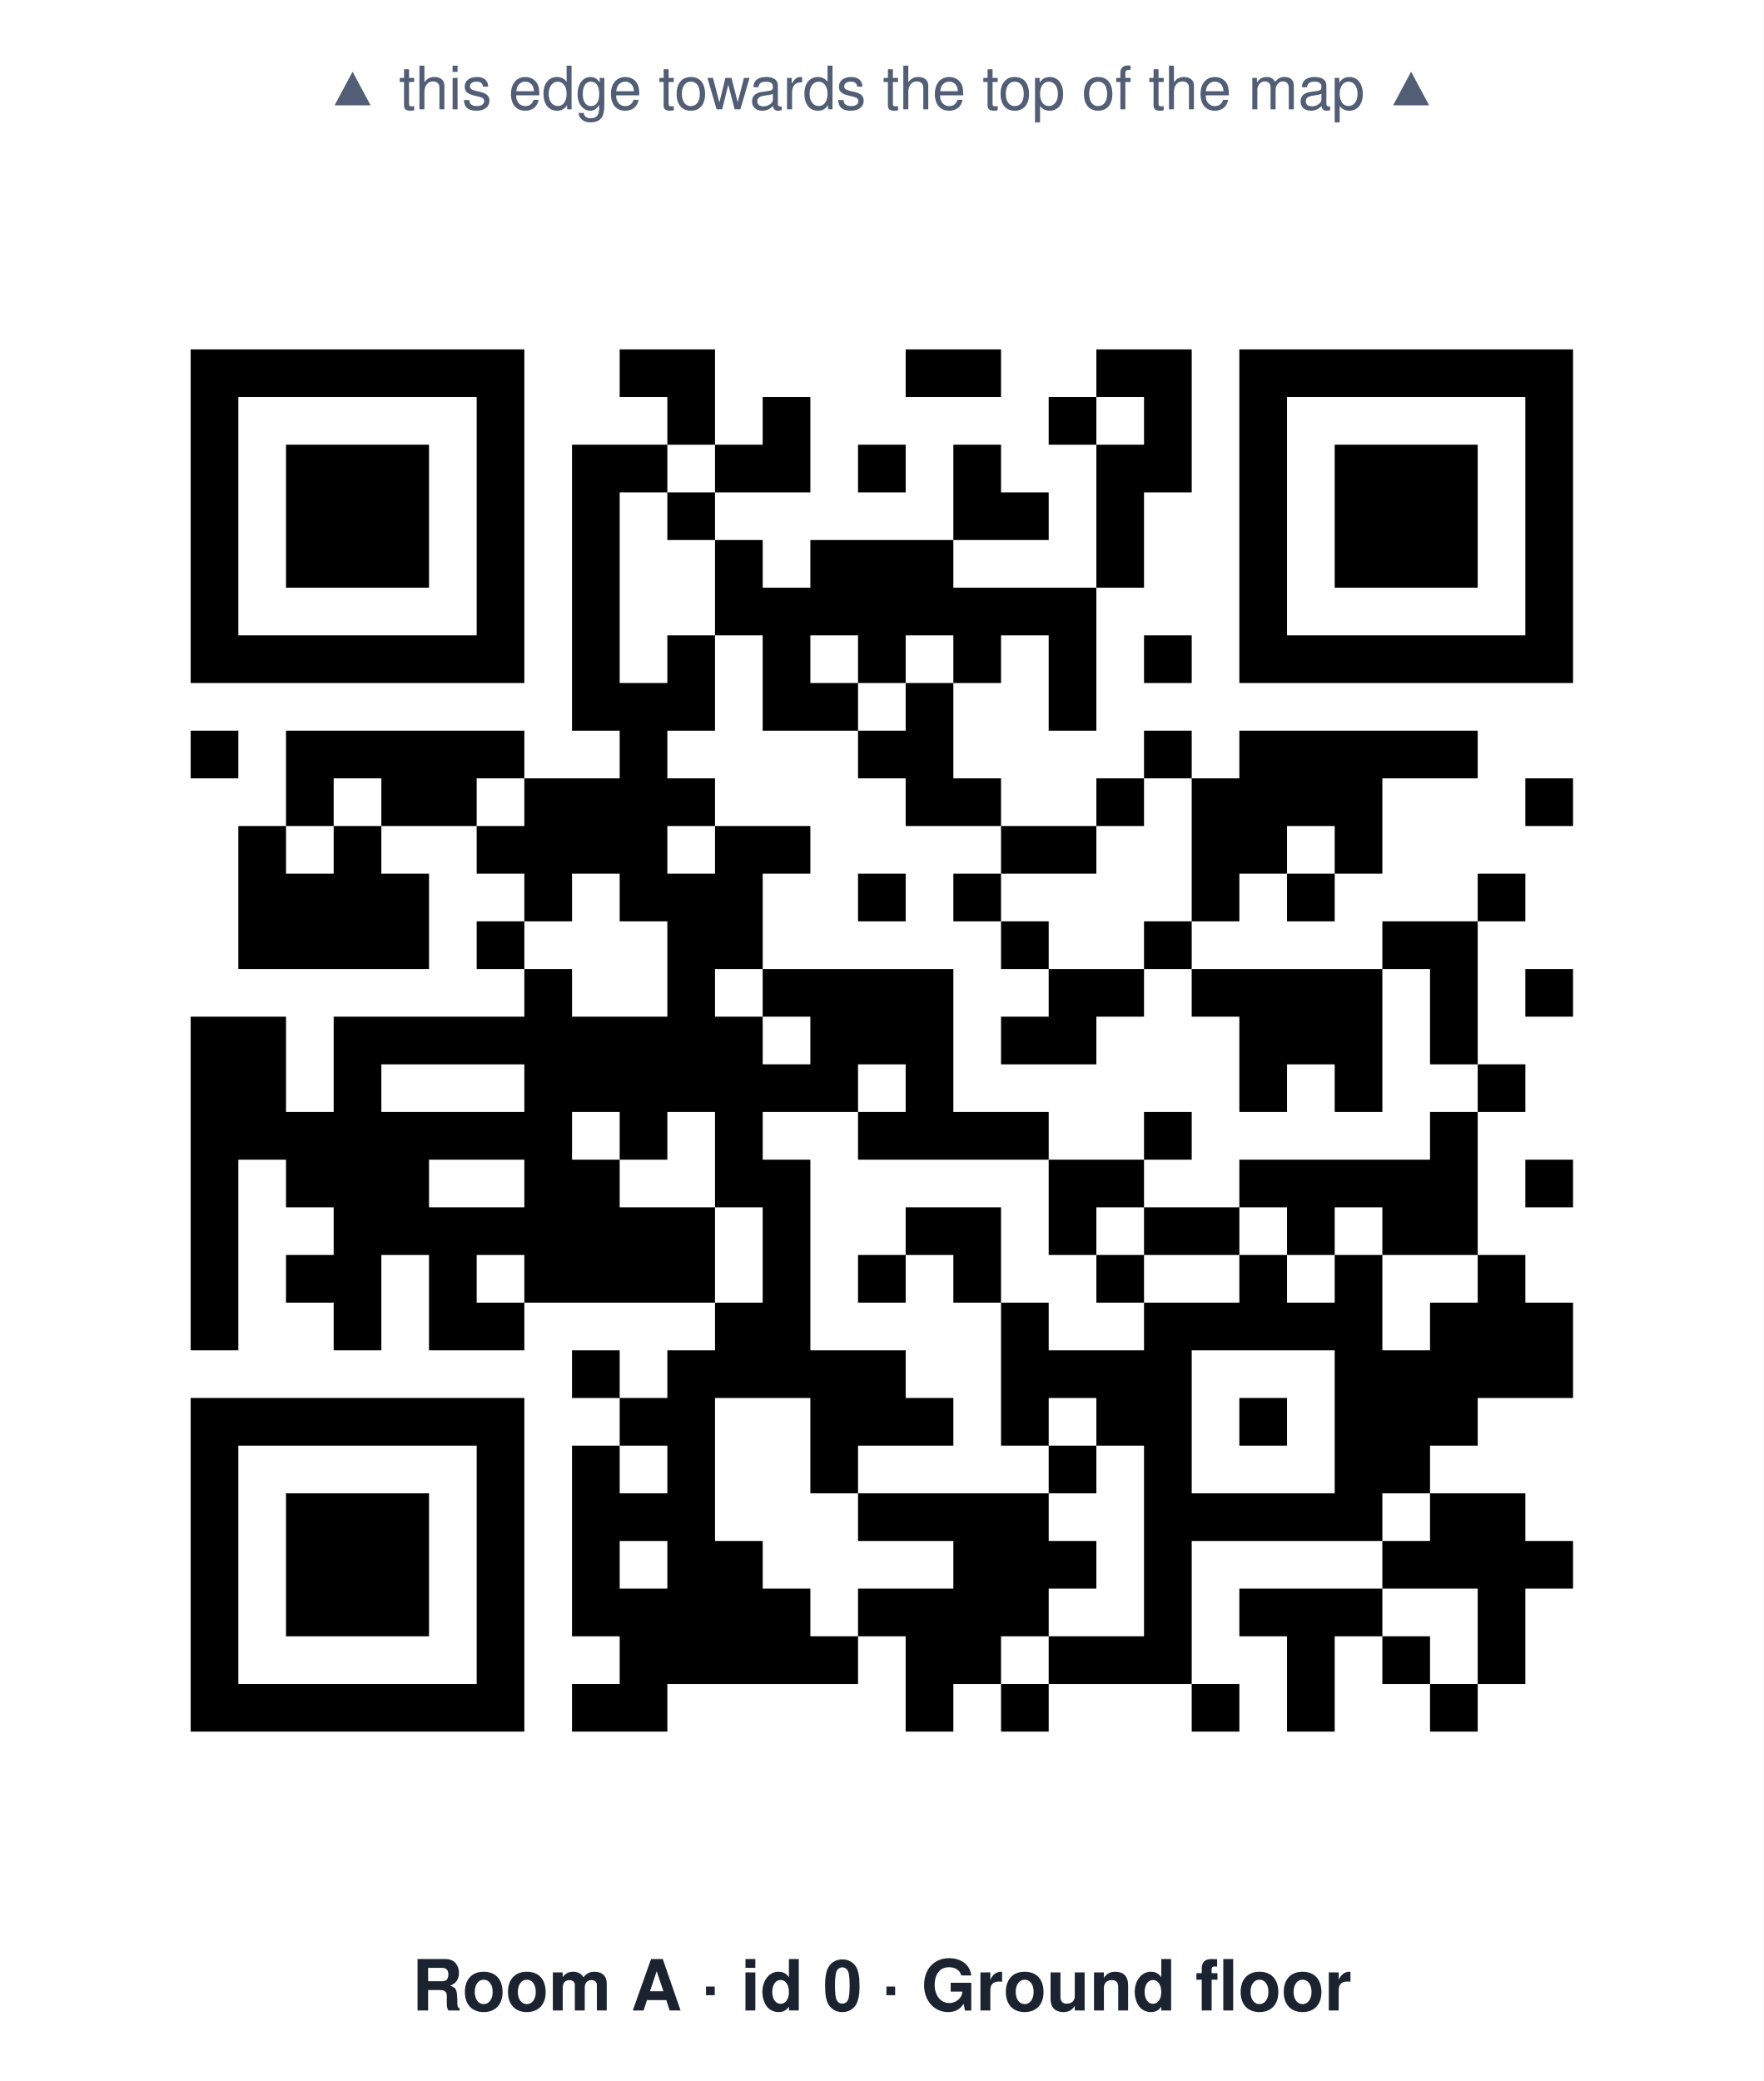
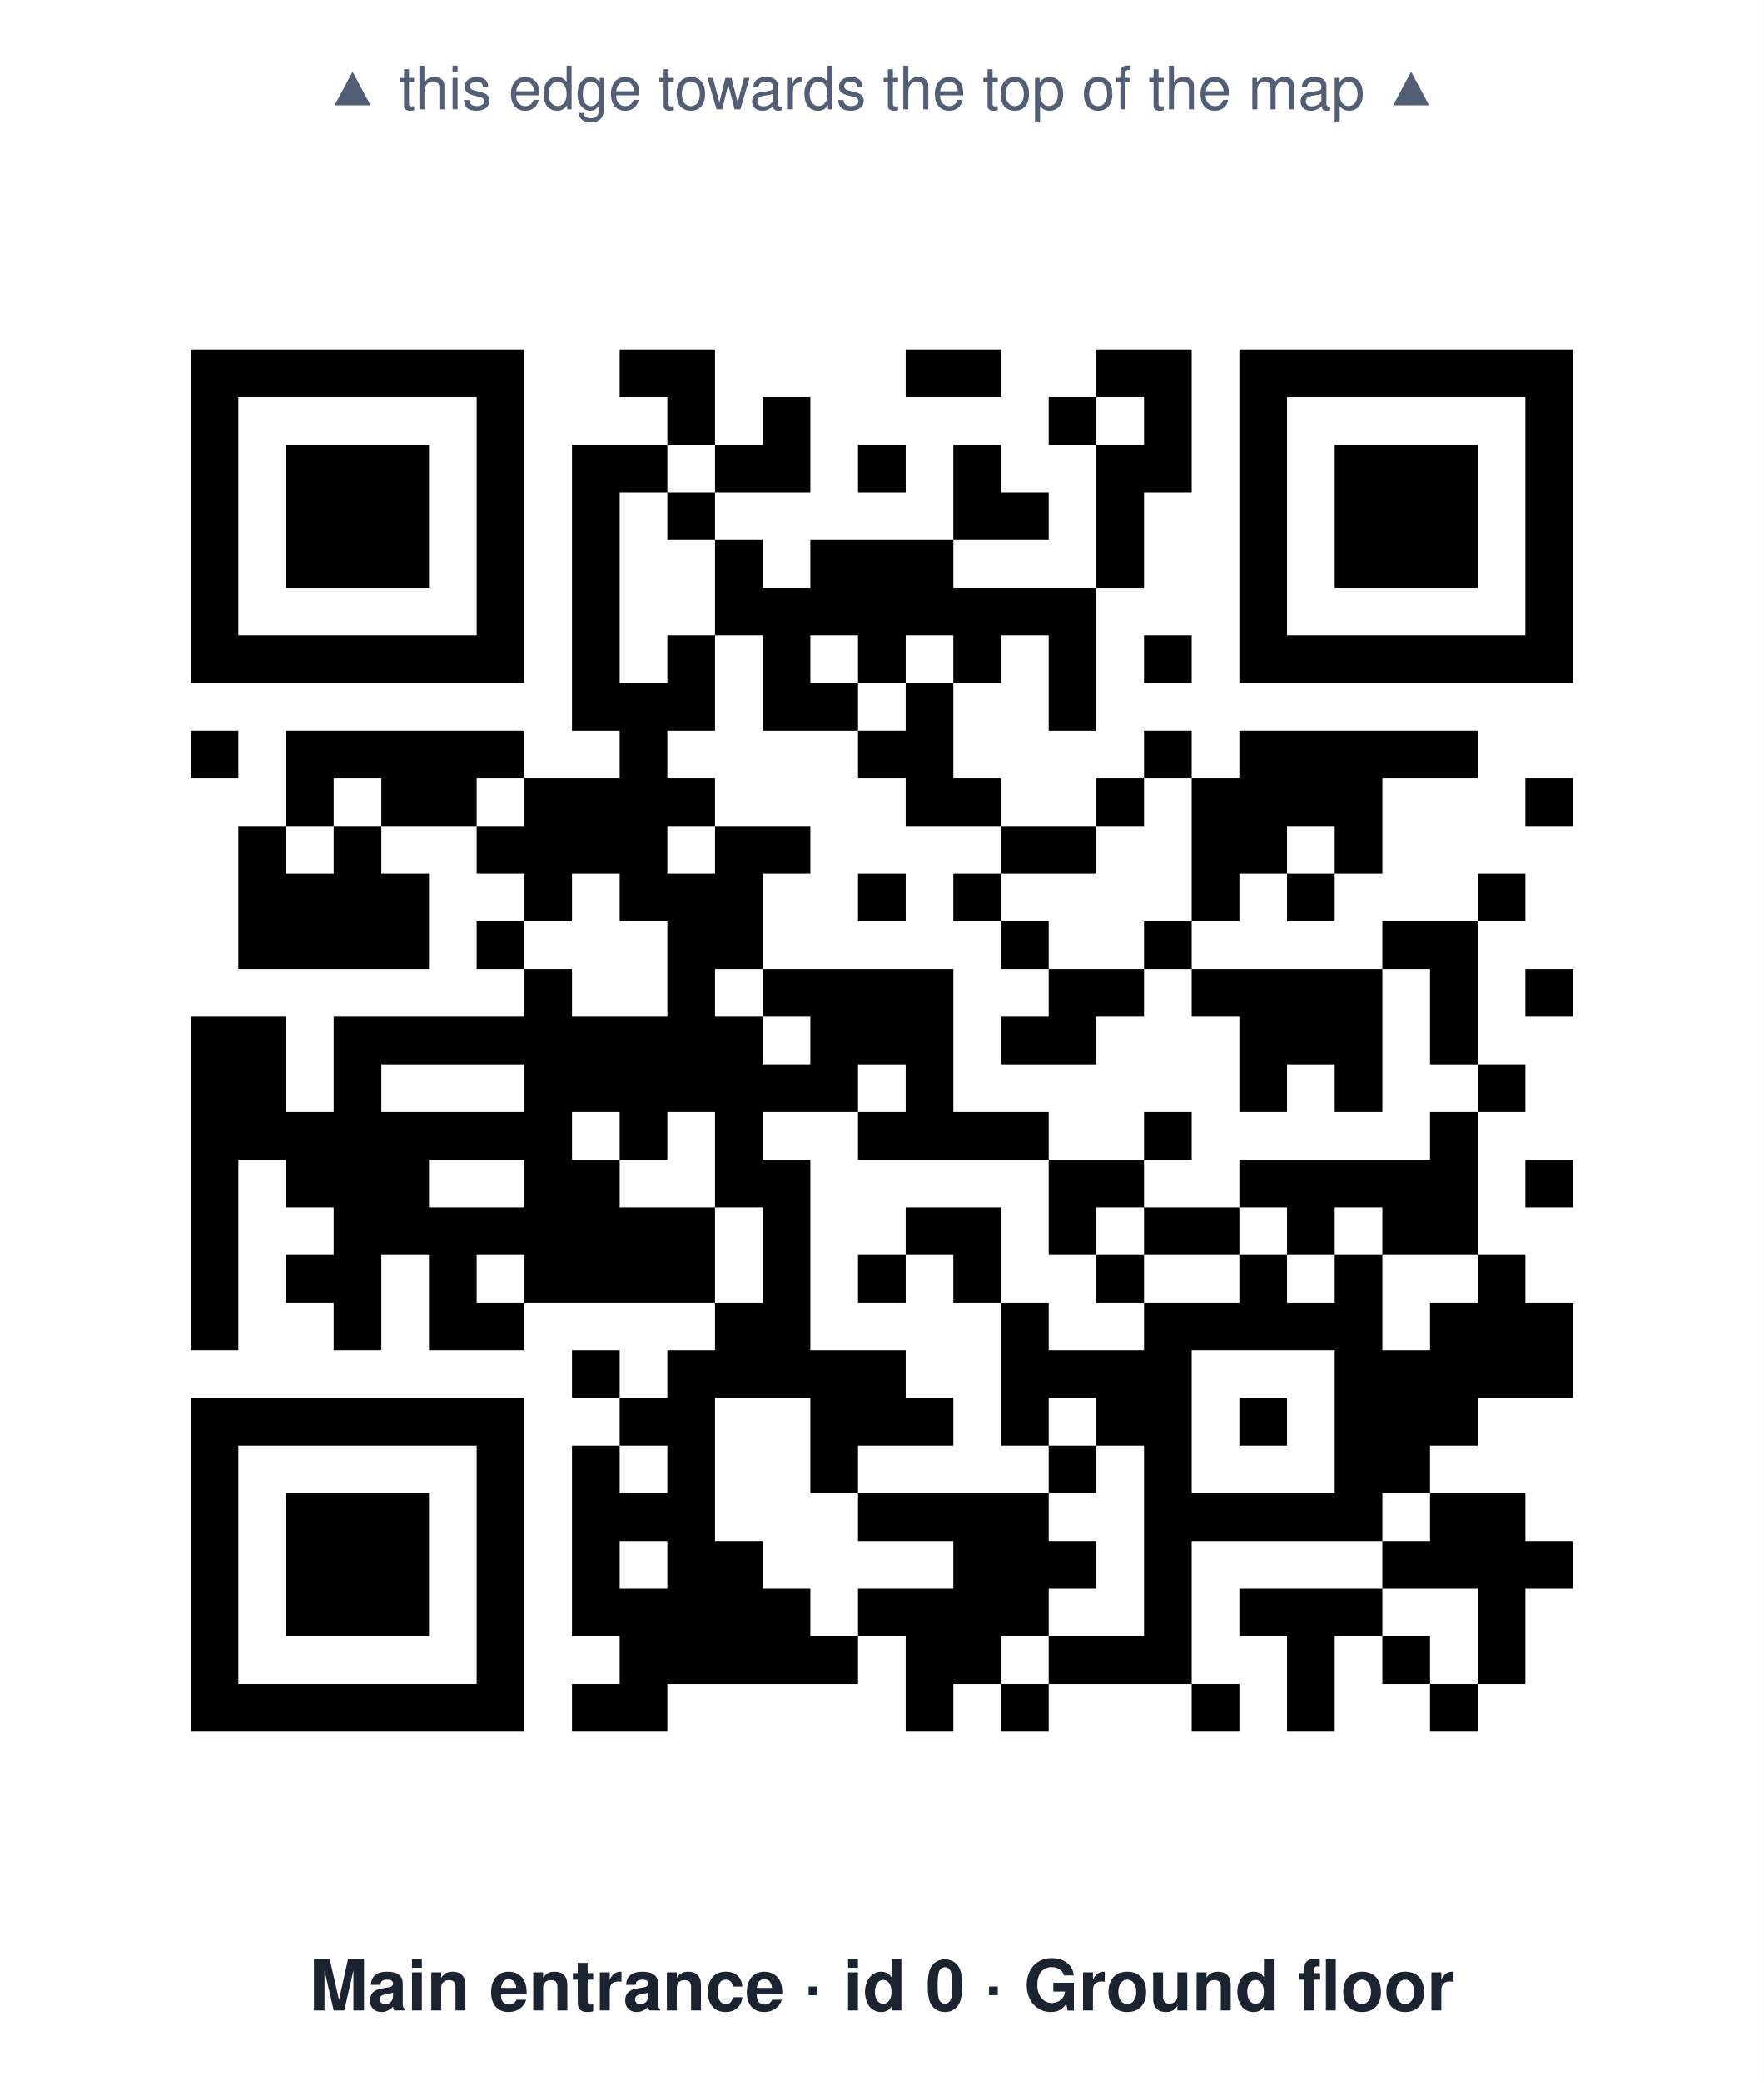
<svg xmlns="http://www.w3.org/2000/svg" viewBox="0 0 1000 1180" width="200mm" height="236mm">
  <rect width="1000" height="1180" fill="#fff" />
  <text x="500" y="62" text-anchor="middle" font-family="Helvetica, Arial, sans-serif" font-size="34" fill="#525E75">▲ this edge towards the top of the map ▲</text>
  <g transform="translate(0 90)">
    <path d="M108.11 108.11h27.03v27.03h-27.03zM135.14 108.11h27.03v27.03h-27.03zM162.16 108.11h27.03v27.03h-27.03zM189.19 108.11h27.03v27.03h-27.03zM216.22 108.11h27.03v27.03h-27.03zM243.24 108.11h27.03v27.03h-27.03zM270.27 108.11h27.03v27.03h-27.03zM351.35 108.11h27.03v27.03h-27.03zM378.38 108.11h27.03v27.03h-27.03zM513.51 108.11h27.03v27.03h-27.03zM540.54 108.11h27.03v27.03h-27.03zM621.62 108.11h27.03v27.03h-27.03zM648.65 108.11h27.03v27.03h-27.03zM702.70 108.11h27.03v27.03h-27.03zM729.73 108.11h27.03v27.03h-27.03zM756.76 108.11h27.03v27.03h-27.03zM783.78 108.11h27.03v27.03h-27.03zM810.81 108.11h27.03v27.03h-27.03zM837.84 108.11h27.03v27.03h-27.03zM864.86 108.11h27.03v27.03h-27.03zM108.11 135.14h27.03v27.03h-27.03zM270.27 135.14h27.03v27.03h-27.03zM378.38 135.14h27.03v27.03h-27.03zM432.43 135.14h27.03v27.03h-27.03zM594.59 135.14h27.03v27.03h-27.03zM648.65 135.14h27.03v27.03h-27.03zM702.70 135.14h27.03v27.03h-27.03zM864.86 135.14h27.03v27.03h-27.03zM108.11 162.16h27.03v27.03h-27.03zM162.16 162.16h27.03v27.03h-27.03zM189.19 162.16h27.03v27.03h-27.03zM216.22 162.16h27.03v27.03h-27.03zM270.27 162.16h27.03v27.03h-27.03zM324.32 162.16h27.03v27.03h-27.03zM351.35 162.16h27.03v27.03h-27.03zM405.41 162.16h27.03v27.03h-27.03zM432.43 162.16h27.03v27.03h-27.03zM486.49 162.16h27.03v27.03h-27.03zM540.54 162.16h27.03v27.03h-27.03zM621.62 162.16h27.03v27.03h-27.03zM648.65 162.16h27.03v27.03h-27.03zM702.70 162.16h27.03v27.03h-27.03zM756.76 162.16h27.03v27.03h-27.03zM783.78 162.16h27.03v27.03h-27.03zM810.81 162.16h27.03v27.03h-27.03zM864.86 162.16h27.03v27.03h-27.03zM108.11 189.19h27.03v27.03h-27.03zM162.16 189.19h27.03v27.03h-27.03zM189.19 189.19h27.03v27.03h-27.03zM216.22 189.19h27.03v27.03h-27.03zM270.27 189.19h27.03v27.03h-27.03zM324.32 189.19h27.03v27.03h-27.03zM378.38 189.19h27.03v27.03h-27.03zM540.54 189.19h27.03v27.03h-27.03zM567.57 189.19h27.03v27.03h-27.03zM621.62 189.19h27.03v27.03h-27.03zM702.70 189.19h27.03v27.03h-27.03zM756.76 189.19h27.03v27.03h-27.03zM783.78 189.19h27.03v27.03h-27.03zM810.81 189.19h27.03v27.03h-27.03zM864.86 189.19h27.03v27.03h-27.03zM108.11 216.22h27.03v27.03h-27.03zM162.16 216.22h27.03v27.03h-27.03zM189.19 216.22h27.03v27.03h-27.03zM216.22 216.22h27.03v27.03h-27.03zM270.27 216.22h27.03v27.03h-27.03zM324.32 216.22h27.03v27.03h-27.03zM405.41 216.22h27.03v27.03h-27.03zM459.46 216.22h27.03v27.03h-27.03zM486.49 216.22h27.03v27.03h-27.03zM513.51 216.22h27.03v27.03h-27.03zM621.62 216.22h27.03v27.03h-27.03zM702.70 216.22h27.03v27.03h-27.03zM756.76 216.22h27.03v27.03h-27.03zM783.78 216.22h27.03v27.03h-27.03zM810.81 216.22h27.03v27.03h-27.03zM864.86 216.22h27.03v27.03h-27.03zM108.11 243.24h27.03v27.03h-27.03zM270.27 243.24h27.03v27.03h-27.03zM324.32 243.24h27.03v27.03h-27.03zM405.41 243.24h27.03v27.03h-27.03zM432.43 243.24h27.03v27.03h-27.03zM459.46 243.24h27.03v27.03h-27.03zM486.49 243.24h27.03v27.03h-27.03zM513.51 243.24h27.03v27.03h-27.03zM540.54 243.24h27.03v27.03h-27.03zM567.57 243.24h27.03v27.03h-27.03zM594.59 243.24h27.03v27.03h-27.03zM702.70 243.24h27.03v27.03h-27.03zM864.86 243.24h27.03v27.03h-27.03zM108.11 270.27h27.03v27.03h-27.03zM135.14 270.27h27.03v27.03h-27.03zM162.16 270.27h27.03v27.03h-27.03zM189.19 270.27h27.03v27.03h-27.03zM216.22 270.27h27.03v27.03h-27.03zM243.24 270.27h27.03v27.03h-27.03zM270.27 270.27h27.03v27.03h-27.03zM324.32 270.27h27.03v27.03h-27.03zM378.38 270.27h27.03v27.03h-27.03zM432.43 270.27h27.03v27.03h-27.03zM486.49 270.27h27.03v27.03h-27.03zM540.54 270.27h27.03v27.03h-27.03zM594.59 270.27h27.03v27.03h-27.03zM648.65 270.27h27.03v27.03h-27.03zM702.70 270.27h27.03v27.03h-27.03zM729.73 270.27h27.03v27.03h-27.03zM756.76 270.27h27.03v27.03h-27.03zM783.78 270.27h27.03v27.03h-27.03zM810.81 270.27h27.03v27.03h-27.03zM837.84 270.27h27.03v27.03h-27.03zM864.86 270.27h27.03v27.03h-27.03zM324.32 297.30h27.03v27.03h-27.03zM351.35 297.30h27.03v27.03h-27.03zM378.38 297.30h27.03v27.03h-27.03zM432.43 297.30h27.03v27.03h-27.03zM459.46 297.30h27.03v27.03h-27.03zM513.51 297.30h27.03v27.03h-27.03zM594.59 297.30h27.03v27.03h-27.03zM108.11 324.32h27.03v27.03h-27.03zM162.16 324.32h27.03v27.03h-27.03zM189.19 324.32h27.03v27.03h-27.03zM216.22 324.32h27.03v27.03h-27.03zM243.24 324.32h27.03v27.03h-27.03zM270.27 324.32h27.03v27.03h-27.03zM351.35 324.32h27.03v27.03h-27.03zM486.49 324.32h27.03v27.03h-27.03zM513.51 324.32h27.03v27.03h-27.03zM648.65 324.32h27.03v27.03h-27.03zM702.70 324.32h27.03v27.03h-27.03zM729.73 324.32h27.03v27.03h-27.03zM756.76 324.32h27.03v27.03h-27.03zM783.78 324.32h27.03v27.03h-27.03zM810.81 324.32h27.03v27.03h-27.03zM162.16 351.35h27.03v27.03h-27.03zM216.22 351.35h27.03v27.03h-27.03zM243.24 351.35h27.03v27.03h-27.03zM297.30 351.35h27.03v27.03h-27.03zM324.32 351.35h27.03v27.03h-27.03zM351.35 351.35h27.03v27.03h-27.03zM378.38 351.35h27.03v27.03h-27.03zM513.51 351.35h27.03v27.03h-27.03zM540.54 351.35h27.03v27.03h-27.03zM621.62 351.35h27.03v27.03h-27.03zM675.68 351.35h27.03v27.03h-27.03zM702.70 351.35h27.03v27.03h-27.03zM729.73 351.35h27.03v27.03h-27.03zM756.76 351.35h27.03v27.03h-27.03zM864.86 351.35h27.03v27.03h-27.03zM135.14 378.38h27.03v27.03h-27.03zM189.19 378.38h27.03v27.03h-27.03zM270.27 378.38h27.03v27.03h-27.03zM297.30 378.38h27.03v27.03h-27.03zM324.32 378.38h27.03v27.03h-27.03zM351.35 378.38h27.03v27.03h-27.03zM405.41 378.38h27.03v27.03h-27.03zM432.43 378.38h27.03v27.03h-27.03zM567.57 378.38h27.03v27.03h-27.03zM594.59 378.38h27.03v27.03h-27.03zM675.68 378.38h27.03v27.03h-27.03zM702.70 378.38h27.03v27.03h-27.03zM756.76 378.38h27.03v27.03h-27.03zM135.14 405.41h27.03v27.03h-27.03zM162.16 405.41h27.03v27.03h-27.03zM189.19 405.41h27.03v27.03h-27.03zM216.22 405.41h27.03v27.03h-27.03zM297.30 405.41h27.03v27.03h-27.03zM351.35 405.41h27.03v27.03h-27.03zM378.38 405.41h27.03v27.03h-27.03zM405.41 405.41h27.03v27.03h-27.03zM486.49 405.41h27.03v27.03h-27.03zM540.54 405.41h27.03v27.03h-27.03zM675.68 405.41h27.03v27.03h-27.03zM729.73 405.41h27.03v27.03h-27.03zM837.84 405.41h27.03v27.03h-27.03zM135.14 432.43h27.03v27.03h-27.03zM162.16 432.43h27.03v27.03h-27.03zM189.19 432.43h27.03v27.03h-27.03zM216.22 432.43h27.03v27.03h-27.03zM270.27 432.43h27.03v27.03h-27.03zM378.38 432.43h27.03v27.03h-27.03zM405.41 432.43h27.03v27.03h-27.03zM567.57 432.43h27.03v27.03h-27.03zM648.65 432.43h27.03v27.03h-27.03zM783.78 432.43h27.03v27.03h-27.03zM810.81 432.43h27.03v27.03h-27.03zM297.30 459.46h27.03v27.03h-27.03zM378.38 459.46h27.03v27.03h-27.03zM432.43 459.46h27.03v27.03h-27.03zM459.46 459.46h27.03v27.03h-27.03zM486.49 459.46h27.03v27.03h-27.03zM513.51 459.46h27.03v27.03h-27.03zM594.59 459.46h27.03v27.03h-27.03zM621.62 459.46h27.03v27.03h-27.03zM675.68 459.46h27.03v27.03h-27.03zM702.70 459.46h27.03v27.03h-27.03zM729.73 459.46h27.03v27.03h-27.03zM756.76 459.46h27.03v27.03h-27.03zM810.81 459.46h27.03v27.03h-27.03zM864.86 459.46h27.03v27.03h-27.03zM108.11 486.49h27.03v27.03h-27.03zM135.14 486.49h27.03v27.03h-27.03zM189.19 486.49h27.03v27.03h-27.03zM216.22 486.49h27.03v27.03h-27.03zM243.24 486.49h27.03v27.03h-27.03zM270.27 486.49h27.03v27.03h-27.03zM297.30 486.49h27.03v27.03h-27.03zM324.32 486.49h27.03v27.03h-27.03zM351.35 486.49h27.03v27.03h-27.03zM378.38 486.49h27.03v27.03h-27.03zM405.41 486.49h27.03v27.03h-27.03zM459.46 486.49h27.03v27.03h-27.03zM486.49 486.49h27.03v27.03h-27.03zM513.51 486.49h27.03v27.03h-27.03zM567.57 486.49h27.03v27.03h-27.03zM594.59 486.49h27.03v27.03h-27.03zM702.70 486.49h27.03v27.03h-27.03zM729.73 486.49h27.03v27.03h-27.03zM756.76 486.49h27.03v27.03h-27.03zM810.81 486.49h27.03v27.03h-27.03zM108.11 513.51h27.03v27.03h-27.03zM135.14 513.51h27.03v27.03h-27.03zM189.19 513.51h27.03v27.03h-27.03zM297.30 513.51h27.03v27.03h-27.03zM324.32 513.51h27.03v27.03h-27.03zM351.35 513.51h27.03v27.03h-27.03zM378.38 513.51h27.03v27.03h-27.03zM405.41 513.51h27.03v27.03h-27.03zM432.43 513.51h27.03v27.03h-27.03zM459.46 513.51h27.03v27.03h-27.03zM513.51 513.51h27.03v27.03h-27.03zM702.70 513.51h27.03v27.03h-27.03zM756.76 513.51h27.03v27.03h-27.03zM837.84 513.51h27.03v27.03h-27.03zM108.11 540.54h27.03v27.03h-27.03zM135.14 540.54h27.03v27.03h-27.03zM162.16 540.54h27.03v27.03h-27.03zM189.19 540.54h27.03v27.03h-27.03zM216.22 540.54h27.03v27.03h-27.03zM243.24 540.54h27.03v27.03h-27.03zM270.27 540.54h27.03v27.03h-27.03zM297.30 540.54h27.03v27.03h-27.03zM351.35 540.54h27.03v27.03h-27.03zM405.41 540.54h27.03v27.03h-27.03zM486.49 540.54h27.03v27.03h-27.03zM513.51 540.54h27.03v27.03h-27.03zM540.54 540.54h27.03v27.03h-27.03zM567.57 540.54h27.03v27.03h-27.03zM648.65 540.54h27.03v27.03h-27.03zM810.81 540.54h27.03v27.03h-27.03zM108.11 567.57h27.03v27.03h-27.03zM162.16 567.57h27.03v27.03h-27.03zM189.19 567.57h27.03v27.03h-27.03zM216.22 567.57h27.03v27.03h-27.03zM297.30 567.57h27.03v27.03h-27.03zM324.32 567.57h27.03v27.03h-27.03zM405.41 567.57h27.03v27.03h-27.03zM432.43 567.57h27.03v27.03h-27.03zM594.59 567.57h27.03v27.03h-27.03zM621.62 567.57h27.03v27.03h-27.03zM702.70 567.57h27.03v27.03h-27.03zM729.73 567.57h27.03v27.03h-27.03zM756.76 567.57h27.03v27.03h-27.03zM783.78 567.57h27.03v27.03h-27.03zM810.81 567.57h27.03v27.03h-27.03zM864.86 567.57h27.03v27.03h-27.03zM108.11 594.59h27.03v27.03h-27.03zM189.19 594.59h27.03v27.03h-27.03zM216.22 594.59h27.03v27.03h-27.03zM243.24 594.59h27.03v27.03h-27.03zM270.27 594.59h27.03v27.03h-27.03zM297.30 594.59h27.03v27.03h-27.03zM324.32 594.59h27.03v27.03h-27.03zM351.35 594.59h27.03v27.03h-27.03zM378.38 594.59h27.03v27.03h-27.03zM432.43 594.59h27.03v27.03h-27.03zM513.51 594.59h27.03v27.03h-27.03zM540.54 594.59h27.03v27.03h-27.03zM594.59 594.59h27.03v27.03h-27.03zM648.65 594.59h27.03v27.03h-27.03zM675.68 594.59h27.03v27.03h-27.03zM729.73 594.59h27.03v27.03h-27.03zM783.78 594.59h27.03v27.03h-27.03zM810.81 594.59h27.03v27.03h-27.03zM108.11 621.62h27.03v27.03h-27.03zM162.16 621.62h27.03v27.03h-27.03zM189.19 621.62h27.03v27.03h-27.03zM243.24 621.62h27.03v27.03h-27.03zM297.30 621.62h27.03v27.03h-27.03zM324.32 621.62h27.03v27.03h-27.03zM351.35 621.62h27.03v27.03h-27.03zM378.38 621.62h27.03v27.03h-27.03zM432.43 621.62h27.03v27.03h-27.03zM486.49 621.62h27.03v27.03h-27.03zM540.54 621.62h27.03v27.03h-27.03zM621.62 621.62h27.03v27.03h-27.03zM702.70 621.62h27.03v27.03h-27.03zM756.76 621.62h27.03v27.03h-27.03zM837.84 621.62h27.03v27.03h-27.03zM108.11 648.65h27.03v27.03h-27.03zM189.19 648.65h27.03v27.03h-27.03zM243.24 648.65h27.03v27.03h-27.03zM270.27 648.65h27.03v27.03h-27.03zM405.41 648.65h27.03v27.03h-27.03zM432.43 648.65h27.03v27.03h-27.03zM567.57 648.65h27.03v27.03h-27.03zM648.65 648.65h27.03v27.03h-27.03zM675.68 648.65h27.03v27.03h-27.03zM702.70 648.65h27.03v27.03h-27.03zM729.73 648.65h27.03v27.03h-27.03zM756.76 648.65h27.03v27.03h-27.03zM810.81 648.65h27.03v27.03h-27.03zM837.84 648.65h27.03v27.03h-27.03zM864.86 648.65h27.03v27.03h-27.03zM324.32 675.68h27.03v27.03h-27.03zM378.38 675.68h27.03v27.03h-27.03zM405.41 675.68h27.03v27.03h-27.03zM432.43 675.68h27.03v27.03h-27.03zM459.46 675.68h27.03v27.03h-27.03zM486.49 675.68h27.03v27.03h-27.03zM567.57 675.68h27.03v27.03h-27.03zM594.59 675.68h27.03v27.03h-27.03zM621.62 675.68h27.03v27.03h-27.03zM648.65 675.68h27.03v27.03h-27.03zM756.76 675.68h27.03v27.03h-27.03zM783.78 675.68h27.03v27.03h-27.03zM810.81 675.68h27.03v27.03h-27.03zM837.84 675.68h27.03v27.03h-27.03zM864.86 675.68h27.03v27.03h-27.03zM108.11 702.70h27.03v27.03h-27.03zM135.14 702.70h27.03v27.03h-27.03zM162.16 702.70h27.03v27.03h-27.03zM189.19 702.70h27.03v27.03h-27.03zM216.22 702.70h27.03v27.03h-27.03zM243.24 702.70h27.03v27.03h-27.03zM270.27 702.70h27.03v27.03h-27.03zM351.35 702.70h27.03v27.03h-27.03zM378.38 702.70h27.03v27.03h-27.03zM459.46 702.70h27.03v27.03h-27.03zM486.49 702.70h27.03v27.03h-27.03zM513.51 702.70h27.03v27.03h-27.03zM567.57 702.70h27.03v27.03h-27.03zM621.62 702.70h27.03v27.03h-27.03zM648.65 702.70h27.03v27.03h-27.03zM702.70 702.70h27.03v27.03h-27.03zM756.76 702.70h27.03v27.03h-27.03zM783.78 702.70h27.03v27.03h-27.03zM810.81 702.70h27.03v27.03h-27.03zM108.11 729.73h27.03v27.03h-27.03zM270.27 729.73h27.03v27.03h-27.03zM324.32 729.73h27.03v27.03h-27.03zM378.38 729.73h27.03v27.03h-27.03zM459.46 729.73h27.03v27.03h-27.03zM594.59 729.73h27.03v27.03h-27.03zM648.65 729.73h27.03v27.03h-27.03zM756.76 729.73h27.03v27.03h-27.03zM783.78 729.73h27.03v27.03h-27.03zM108.11 756.76h27.03v27.03h-27.03zM162.16 756.76h27.03v27.03h-27.03zM189.19 756.76h27.03v27.03h-27.03zM216.22 756.76h27.03v27.03h-27.03zM270.27 756.76h27.03v27.03h-27.03zM324.32 756.76h27.03v27.03h-27.03zM351.35 756.76h27.03v27.03h-27.03zM378.38 756.76h27.03v27.03h-27.03zM486.49 756.76h27.03v27.03h-27.03zM513.51 756.76h27.03v27.03h-27.03zM540.54 756.76h27.03v27.03h-27.03zM567.57 756.76h27.03v27.03h-27.03zM648.65 756.76h27.03v27.03h-27.03zM675.68 756.76h27.03v27.03h-27.03zM702.70 756.76h27.03v27.03h-27.03zM729.73 756.76h27.03v27.03h-27.03zM756.76 756.76h27.03v27.03h-27.03zM810.81 756.76h27.03v27.03h-27.03zM837.84 756.76h27.03v27.03h-27.03zM108.11 783.78h27.03v27.03h-27.03zM162.16 783.78h27.03v27.03h-27.03zM189.19 783.78h27.03v27.03h-27.03zM216.22 783.78h27.03v27.03h-27.03zM270.27 783.78h27.03v27.03h-27.03zM324.32 783.78h27.03v27.03h-27.03zM378.38 783.78h27.03v27.03h-27.03zM405.41 783.78h27.03v27.03h-27.03zM540.54 783.78h27.03v27.03h-27.03zM567.57 783.78h27.03v27.03h-27.03zM594.59 783.78h27.03v27.03h-27.03zM648.65 783.78h27.03v27.03h-27.03zM783.78 783.78h27.03v27.03h-27.03zM810.81 783.78h27.03v27.03h-27.03zM837.84 783.78h27.03v27.03h-27.03zM864.86 783.78h27.03v27.03h-27.03zM108.11 810.81h27.03v27.03h-27.03zM162.16 810.81h27.03v27.03h-27.03zM189.19 810.81h27.03v27.03h-27.03zM216.22 810.81h27.03v27.03h-27.03zM270.27 810.81h27.03v27.03h-27.03zM324.32 810.81h27.03v27.03h-27.03zM351.35 810.81h27.03v27.03h-27.03zM378.38 810.81h27.03v27.03h-27.03zM405.41 810.81h27.03v27.03h-27.03zM432.43 810.81h27.03v27.03h-27.03zM486.49 810.81h27.03v27.03h-27.03zM513.51 810.81h27.03v27.03h-27.03zM540.54 810.81h27.03v27.03h-27.03zM567.57 810.81h27.03v27.03h-27.03zM648.65 810.81h27.03v27.03h-27.03zM702.70 810.81h27.03v27.03h-27.03zM729.73 810.81h27.03v27.03h-27.03zM756.76 810.81h27.03v27.03h-27.03zM837.84 810.81h27.03v27.03h-27.03zM108.11 837.84h27.03v27.03h-27.03zM270.27 837.84h27.03v27.03h-27.03zM351.35 837.84h27.03v27.03h-27.03zM378.38 837.84h27.03v27.03h-27.03zM405.41 837.84h27.03v27.03h-27.03zM432.43 837.84h27.03v27.03h-27.03zM459.46 837.84h27.03v27.03h-27.03zM513.51 837.84h27.03v27.03h-27.03zM540.54 837.84h27.03v27.03h-27.03zM594.59 837.84h27.03v27.03h-27.03zM621.62 837.84h27.03v27.03h-27.03zM648.65 837.84h27.03v27.03h-27.03zM729.73 837.84h27.03v27.03h-27.03zM783.78 837.84h27.03v27.03h-27.03zM837.84 837.84h27.03v27.03h-27.03zM108.11 864.86h27.03v27.03h-27.03zM135.14 864.86h27.03v27.03h-27.03zM162.16 864.86h27.03v27.03h-27.03zM189.19 864.86h27.03v27.03h-27.03zM216.22 864.86h27.03v27.03h-27.03zM243.24 864.86h27.03v27.03h-27.03zM270.27 864.86h27.03v27.03h-27.03zM324.32 864.86h27.03v27.03h-27.03zM351.35 864.86h27.03v27.03h-27.03zM513.51 864.86h27.03v27.03h-27.03zM567.57 864.86h27.03v27.03h-27.03zM675.68 864.86h27.03v27.03h-27.03zM729.73 864.86h27.03v27.03h-27.03zM810.81 864.86h27.03v27.03h-27.03z" fill="#000" />
  </g>
-   <text x="500" y="1140" text-anchor="middle" font-family="Helvetica, Arial, sans-serif" font-size="40" font-weight="bold" fill="#1c2330">Room A · id 0 · Ground floor</text>
+   <text x="500" y="1140" text-anchor="middle" font-family="Helvetica, Arial, sans-serif" font-size="40" font-weight="bold" fill="#1c2330">Main entrance · id 0 · Ground floor</text>
</svg>
